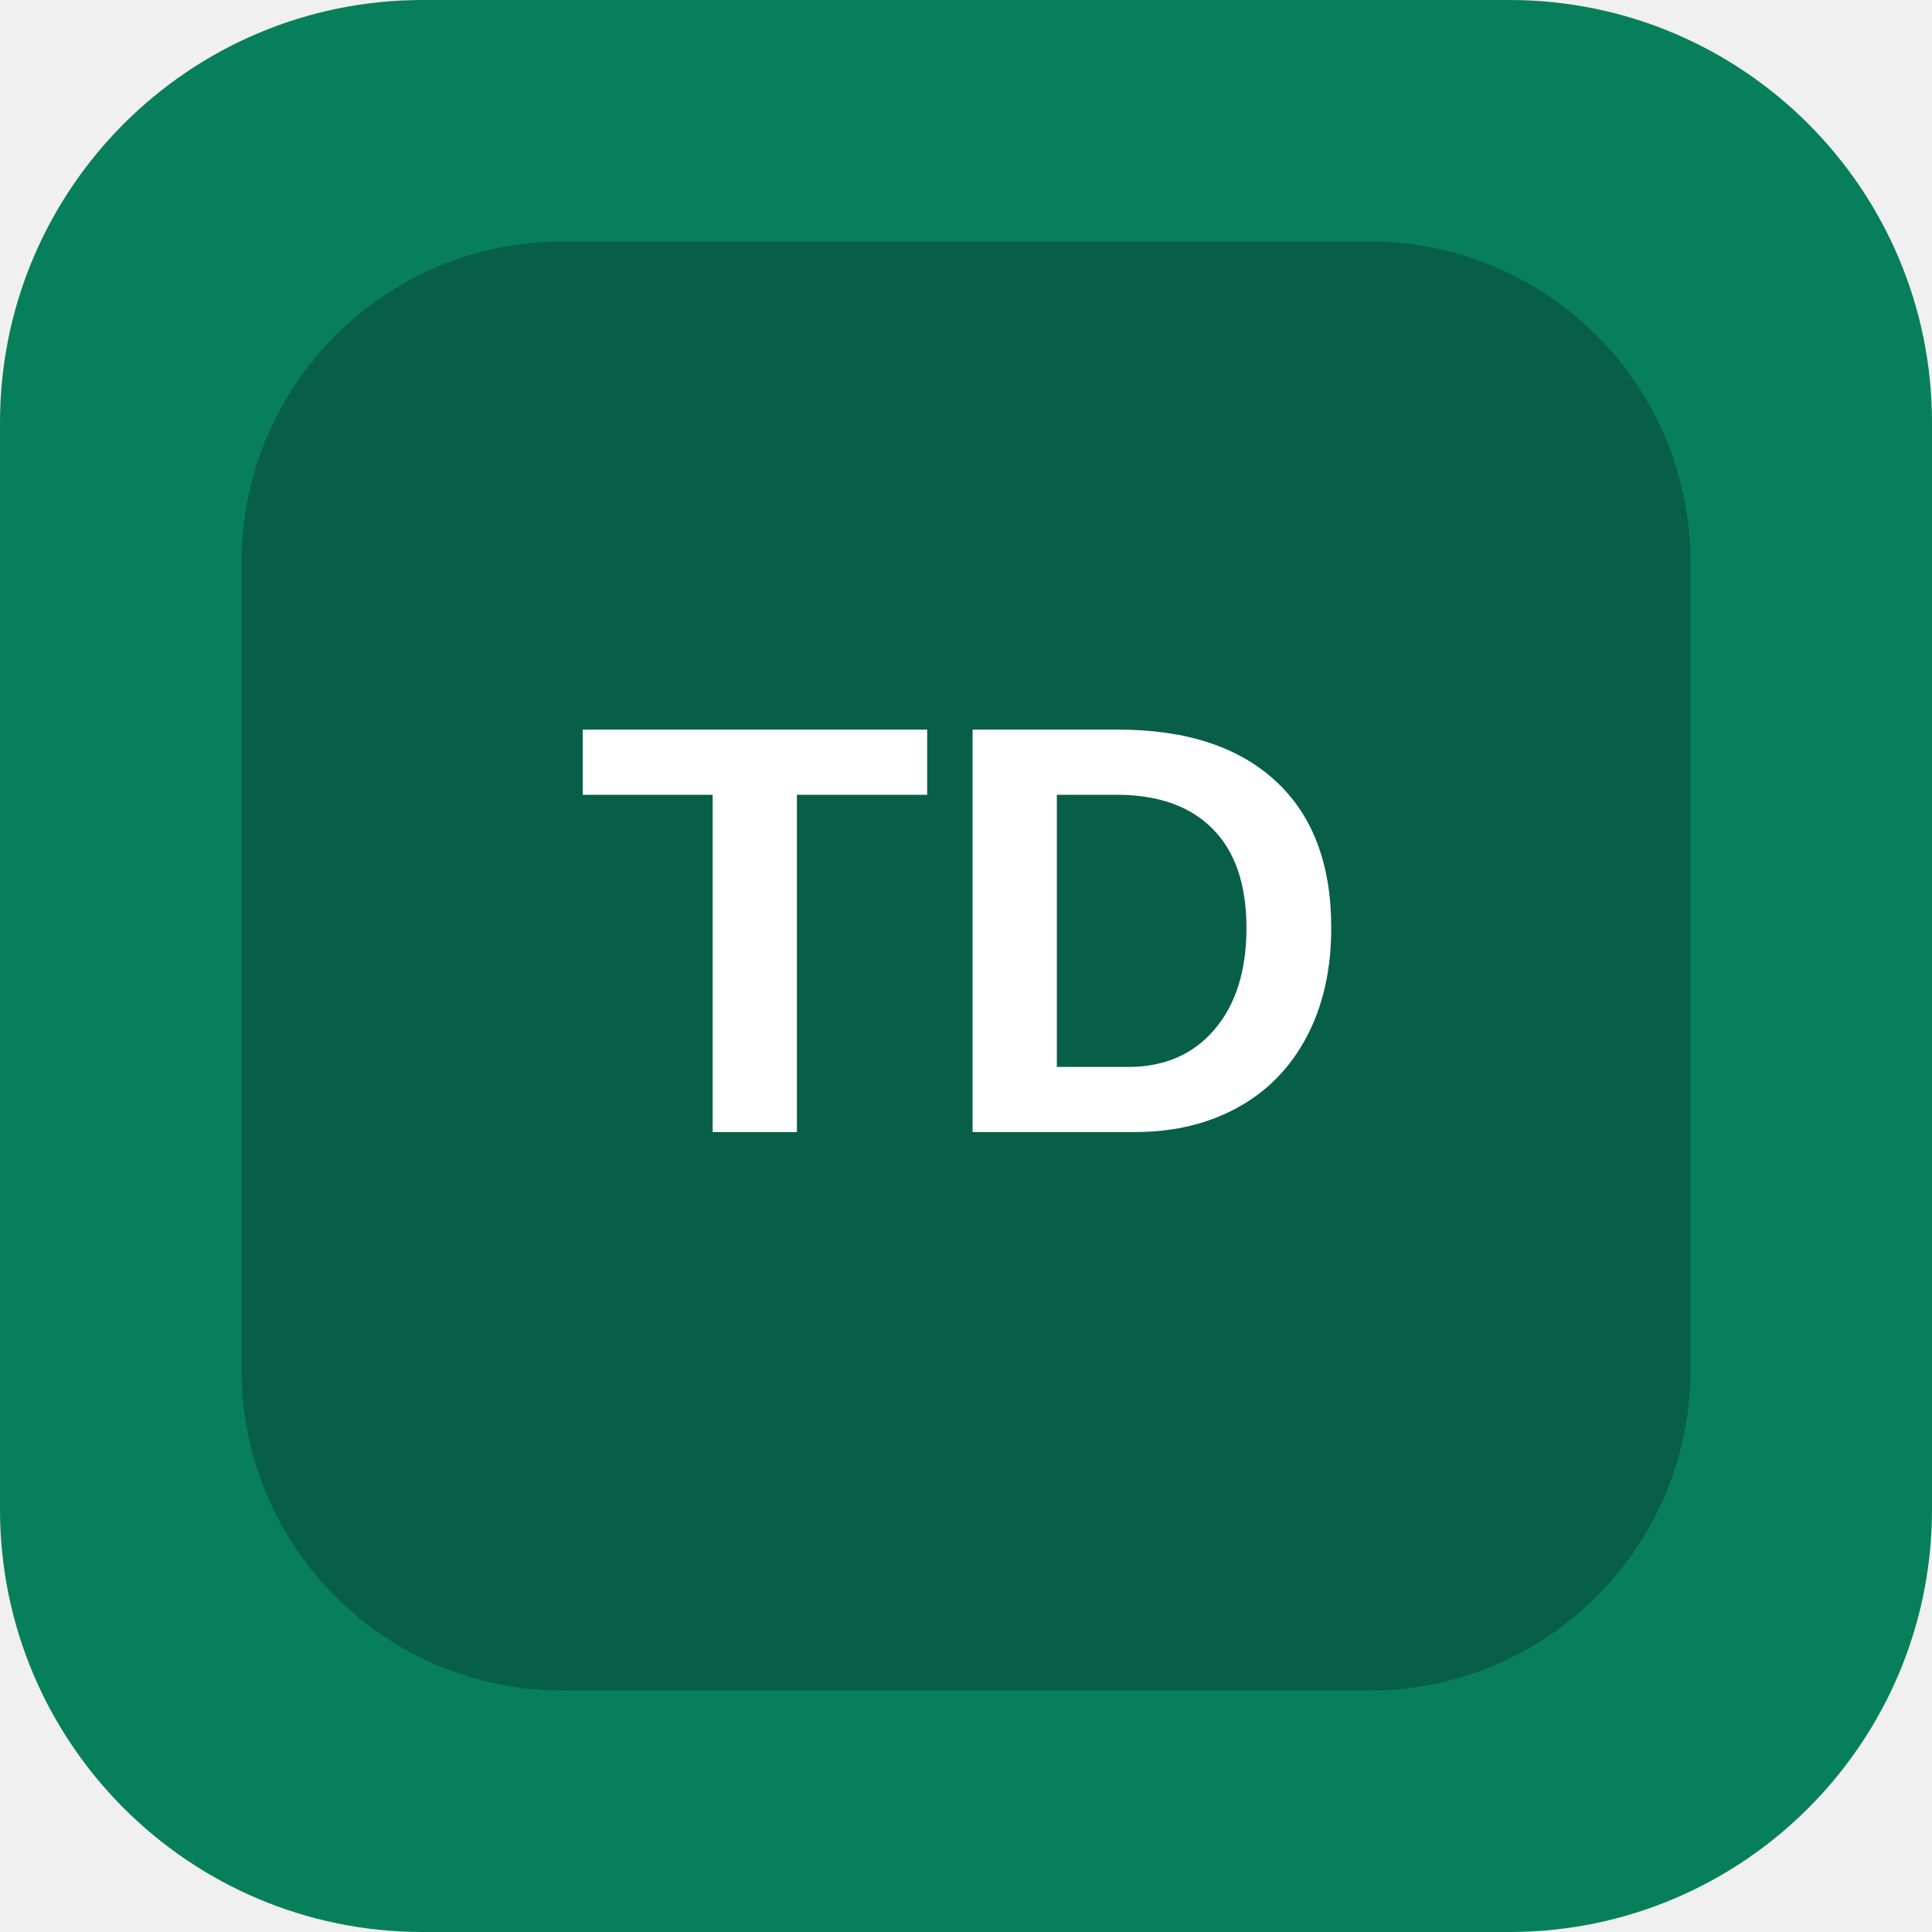
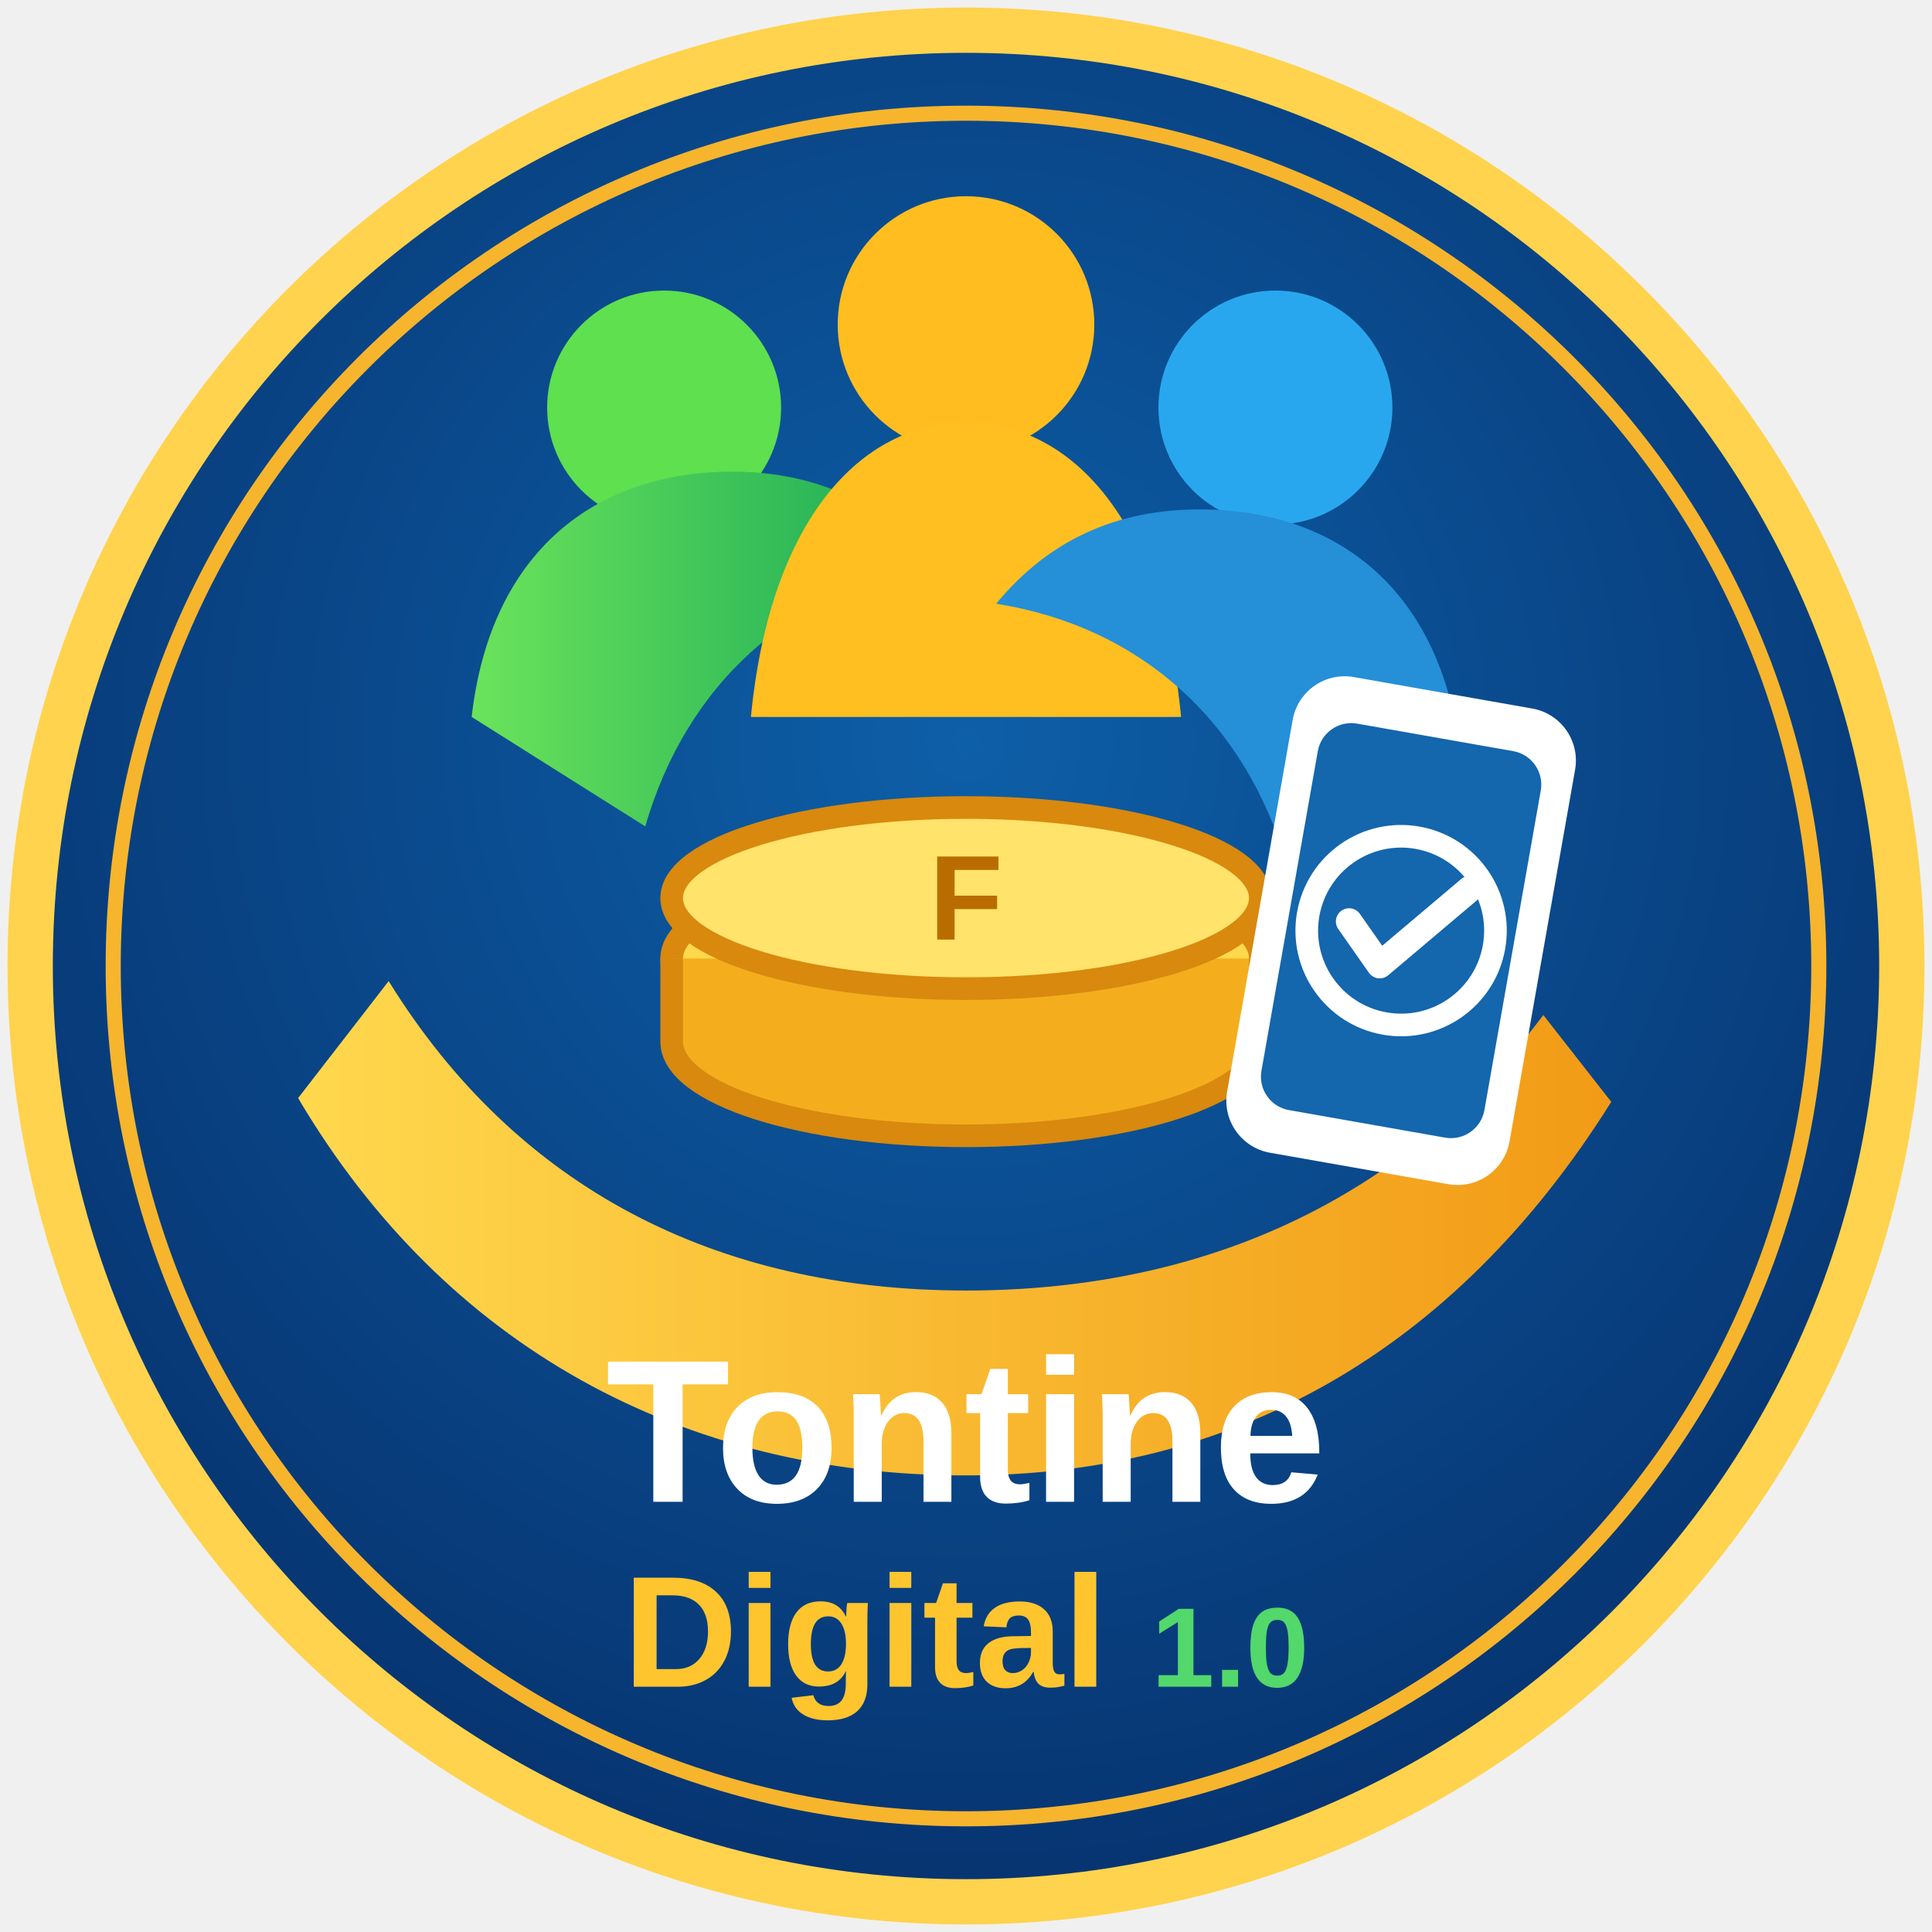
- <svg xmlns="http://www.w3.org/2000/svg" width="512" height="512" viewBox="0 0 512 512">
-   <rect width="512" height="512" rx="112" fill="#087f5b" />
-   <rect x="64" y="64" width="384" height="384" rx="85" fill="#075f47" />
-   <text x="256" y="300" text-anchor="middle" font-family="Arial,sans-serif" font-size="155" font-weight="800" fill="#fff">TD</text>
+ <svg xmlns="http://www.w3.org/2000/svg" viewBox="0 0 512 512">
+   <defs>
+     <radialGradient id="bg" cx="50%" cy="38%" r="70%">
+       <stop offset="0" stop-color="#0d5fa8" />
+       <stop offset="1" stop-color="#062e69" />
+     </radialGradient>
+     <linearGradient id="gold" x1="0" x2="1">
+       <stop stop-color="#ffd84d" />
+       <stop offset="1" stop-color="#f29b16" />
+     </linearGradient>
+     <linearGradient id="green" x1="0" x2="1">
+       <stop stop-color="#6be35b" />
+       <stop offset="1" stop-color="#18a957" />
+     </linearGradient>
+   </defs>
+   <circle cx="256" cy="256" r="248" fill="url(#bg)" stroke="#ffd34d" stroke-width="12" />
+   <circle cx="256" cy="256" r="226" fill="none" stroke="#f6b52d" stroke-width="4" />
+   <circle cx="176" cy="108" r="31" fill="#5ee04f" />
+   <path d="M125 190c5-44 33-65 69-65 22 0 40 8 54 25-38 6-66 31-77 69z" fill="url(#green)" />
+   <circle cx="256" cy="86" r="34" fill="#ffbd20" />
+   <path d="M199 190c5-52 29-78 57-78s52 26 57 78z" fill="#ffbf20" />
+   <circle cx="338" cy="108" r="31" fill="#29a7ee" />
+   <path d="M264 160c14-17 32-25 54-25 36 0 64 21 69 65l-46 29c-11-38-39-63-77-69z" fill="#258fd8" />
+   <path d="M103 260c34 55 87 82 153 82 63 0 116-24 153-73l18 23c-42 67-101 99-171 99-75 0-138-34-177-100z" fill="url(#gold)" />
+   <ellipse cx="256" cy="254" rx="78" ry="24" fill="#ffd84d" stroke="#d8890e" stroke-width="6" />
+   <path d="M178 254v22c0 14 35 25 78 25s78-11 78-25v-22" fill="#f4ae1d" stroke="#d8890e" stroke-width="6" />
+   <ellipse cx="256" cy="238" rx="78" ry="24" fill="#ffe36a" stroke="#d8890e" stroke-width="6" />
+   <text x="256" y="249" text-anchor="middle" font-family="Arial,sans-serif" font-size="32" font-weight="800" fill="#b96d00">F</text>
+   <g transform="translate(345 177) rotate(10)">
+     <rect x="0" y="0" width="76" height="128" rx="14" fill="#fff" />
+     <rect x="8" y="12" width="60" height="104" rx="9" fill="#1466ad" />
+     <circle cx="38" cy="64" r="25" fill="none" stroke="#fff" stroke-width="6" />
+     <path d="M24 64l10 10 20-24" fill="none" stroke="#fff" stroke-width="7" stroke-linecap="round" stroke-linejoin="round" />
+   </g>
+   <text x="256" y="398" text-anchor="middle" font-family="Arial,sans-serif" font-size="54" font-weight="900" fill="#fff">Tontine</text>
+   <text x="256" y="447" text-anchor="middle" font-family="Arial,sans-serif" font-size="42" font-weight="900" fill="#ffc52e">Digital <tspan fill="#52d86b" font-size="30">1.0</tspan>
+   </text>
</svg>
